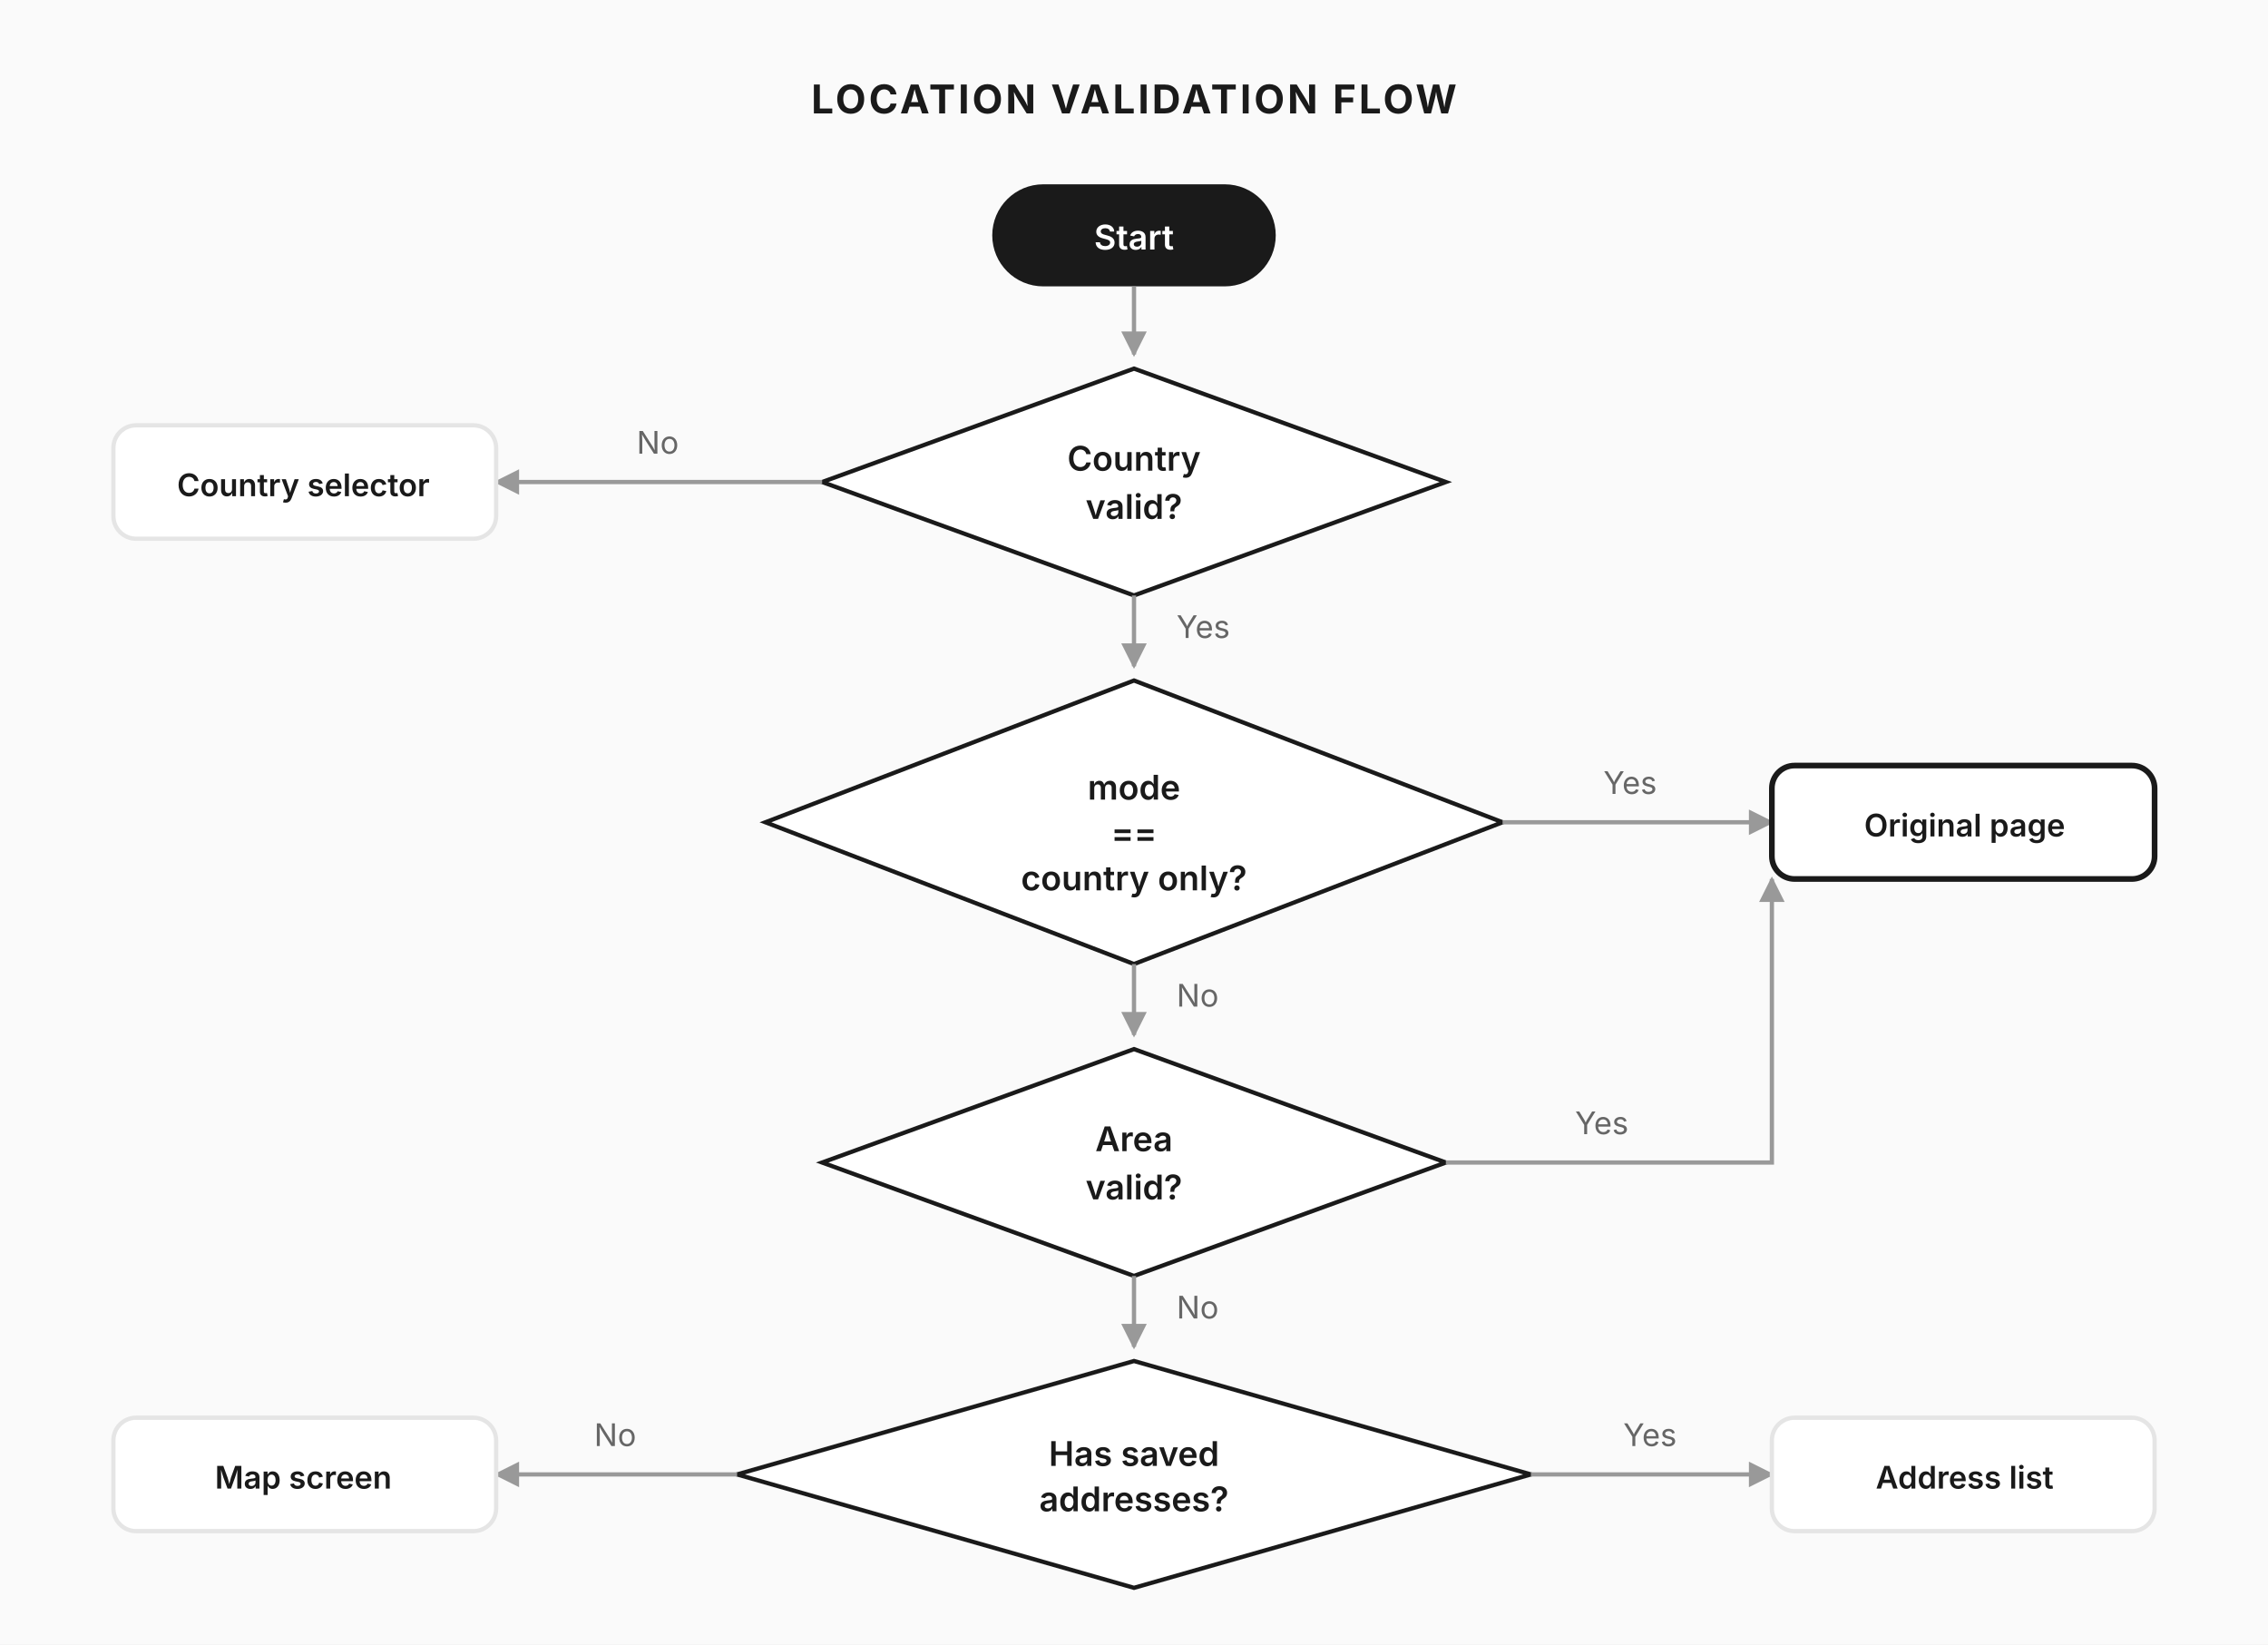
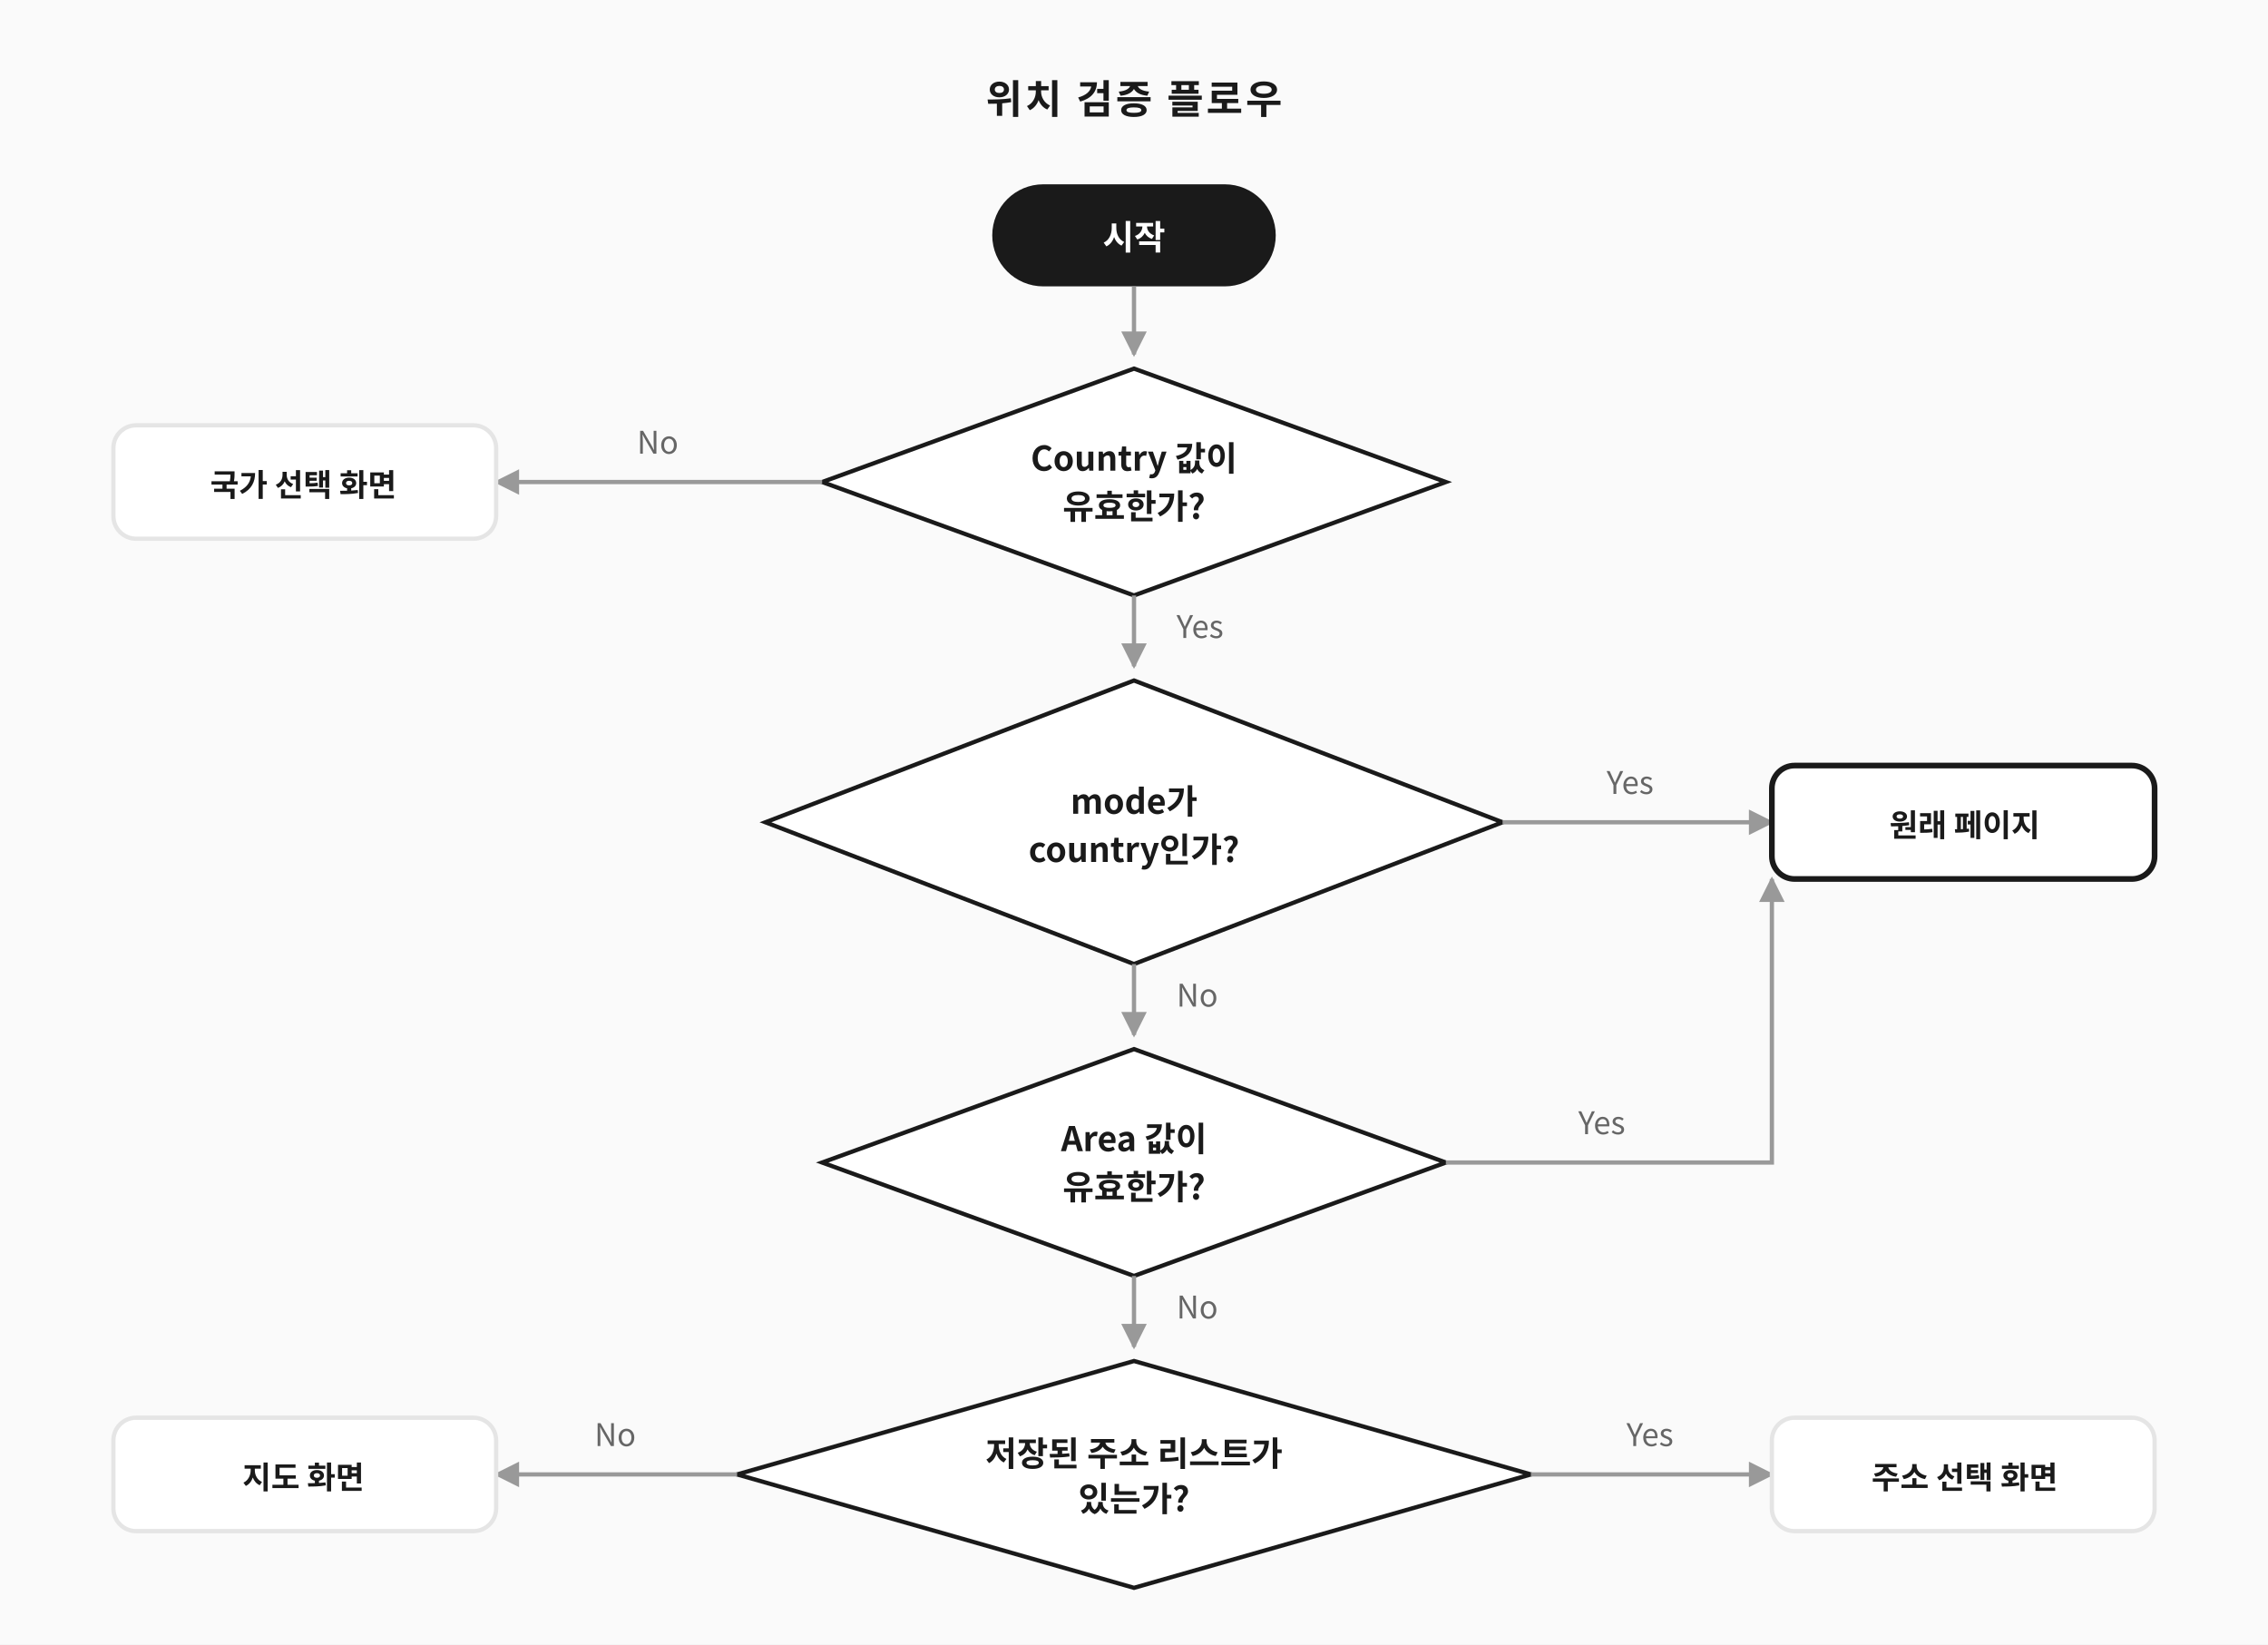
- <svg xmlns="http://www.w3.org/2000/svg" viewBox="0 0 800 580" font-family="system-ui, -apple-system, sans-serif">
+ <svg xmlns="http://www.w3.org/2000/svg" viewBox="0 0 800 580" font-family="'Noto Sans CJK KR', 'Noto Sans KR', system-ui, -apple-system, sans-serif">
  <rect width="800" height="580" fill="#FAFAFA" />
-   <text x="400" y="40" text-anchor="middle" font-size="14" font-weight="700" fill="#1a1a1a" letter-spacing="1">LOCATION VALIDATION FLOW</text>
+   <text x="400" y="40" text-anchor="middle" font-size="14" font-weight="700" fill="#1a1a1a" letter-spacing="1">위치 검증 플로우</text>
  <g>
    <rect x="350" y="65" width="100" height="36" rx="18" fill="#1a1a1a" />
-     <text x="400" y="88" text-anchor="middle" font-size="12" font-weight="600" fill="#FFFFFF">Start</text>
+     <text x="400" y="88" text-anchor="middle" font-size="12" font-weight="600" fill="#FFFFFF">시작</text>
  </g>
  <line x1="400" y1="101" x2="400" y2="125" stroke="#999" stroke-width="1.5" marker-end="url(#arrow)" />
  <g>
    <polygon points="400,130 510,170 400,210 290,170" fill="#FFFFFF" stroke="#1a1a1a" stroke-width="1.5" />
-     <text x="400" y="166" text-anchor="middle" font-size="12" font-weight="600" fill="#1a1a1a">Country</text>
-     <text x="400" y="183" text-anchor="middle" font-size="12" font-weight="600" fill="#1a1a1a">valid?</text>
+     <text x="400" y="166" text-anchor="middle" font-size="12" font-weight="600" fill="#1a1a1a">Country 값이</text>
+     <text x="400" y="183" text-anchor="middle" font-size="12" font-weight="600" fill="#1a1a1a">유효한가?</text>
  </g>
  <g stroke="#999" stroke-width="1.5" fill="none">
    <path d="M 290 170 L 175 170" marker-end="url(#arrow)" />
  </g>
  <text x="232" y="160" text-anchor="middle" font-size="11" fill="#666">No</text>
  <g>
    <rect x="40" y="150" width="135" height="40" rx="8" fill="#FFFFFF" stroke="#E5E5E5" stroke-width="1.5" />
-     <text x="107" y="175" text-anchor="middle" font-size="11" font-weight="600" fill="#1a1a1a">Country selector</text>
+     <text x="107" y="175" text-anchor="middle" font-size="11" font-weight="600" fill="#1a1a1a">국가 선택 화면</text>
  </g>
  <line x1="400" y1="210" x2="400" y2="235" stroke="#999" stroke-width="1.5" marker-end="url(#arrow)" />
  <text x="415" y="225" font-size="11" fill="#666">Yes</text>
  <g>
    <polygon points="400,240 530,290 400,340 270,290" fill="#FFFFFF" stroke="#1a1a1a" stroke-width="1.5" />
-     <text x="400" y="282" text-anchor="middle" font-size="12" font-weight="600" fill="#1a1a1a">mode</text>
-     <text x="400" y="298" text-anchor="middle" font-size="12" font-weight="600" fill="#1a1a1a">==</text>
-     <text x="400" y="314" text-anchor="middle" font-size="12" font-weight="600" fill="#1a1a1a">country only?</text>
+     <text x="400" y="287" text-anchor="middle" font-size="12" font-weight="600" fill="#1a1a1a">mode가</text>
+     <text x="400" y="304" text-anchor="middle" font-size="12" font-weight="600" fill="#1a1a1a">country인가?</text>
  </g>
  <g stroke="#999" stroke-width="1.5" fill="none">
    <path d="M 530 290 L 625 290" marker-end="url(#arrow)" />
  </g>
  <text x="575" y="280" text-anchor="middle" font-size="11" fill="#666">Yes</text>
  <g>
    <rect x="625" y="270" width="135" height="40" rx="8" fill="#FFFFFF" stroke="#1a1a1a" stroke-width="2" />
-     <text x="693" y="295" text-anchor="middle" font-size="11" font-weight="600" fill="#1a1a1a">Original page</text>
+     <text x="693" y="295" text-anchor="middle" font-size="11" font-weight="600" fill="#1a1a1a">원래 페이지</text>
  </g>
  <line x1="400" y1="340" x2="400" y2="365" stroke="#999" stroke-width="1.5" marker-end="url(#arrow)" />
  <text x="415" y="355" font-size="11" fill="#666">No</text>
  <g>
    <polygon points="400,370 510,410 400,450 290,410" fill="#FFFFFF" stroke="#1a1a1a" stroke-width="1.5" />
-     <text x="400" y="406" text-anchor="middle" font-size="12" font-weight="600" fill="#1a1a1a">Area</text>
-     <text x="400" y="423" text-anchor="middle" font-size="12" font-weight="600" fill="#1a1a1a">valid?</text>
+     <text x="400" y="406" text-anchor="middle" font-size="12" font-weight="600" fill="#1a1a1a">Area 값이</text>
+     <text x="400" y="423" text-anchor="middle" font-size="12" font-weight="600" fill="#1a1a1a">유효한가?</text>
  </g>
  <g stroke="#999" stroke-width="1.5" fill="none">
    <path d="M 510 410 L 625 410 L 625 310" marker-end="url(#arrow)" />
  </g>
  <text x="565" y="400" text-anchor="middle" font-size="11" fill="#666">Yes</text>
  <line x1="400" y1="450" x2="400" y2="475" stroke="#999" stroke-width="1.5" marker-end="url(#arrow)" />
  <text x="415" y="465" font-size="11" fill="#666">No</text>
  <g>
    <polygon points="400,480 540,520 400,560 260,520" fill="#FFFFFF" stroke="#1a1a1a" stroke-width="1.5" />
-     <text x="400" y="517" text-anchor="middle" font-size="12" font-weight="600" fill="#1a1a1a">Has saved</text>
-     <text x="400" y="533" text-anchor="middle" font-size="12" font-weight="600" fill="#1a1a1a">addresses?</text>
+     <text x="400" y="517" text-anchor="middle" font-size="12" font-weight="600" fill="#1a1a1a">저장된 주소 리스트가</text>
+     <text x="400" y="533" text-anchor="middle" font-size="12" font-weight="600" fill="#1a1a1a">있는가?</text>
  </g>
  <g stroke="#999" stroke-width="1.5" fill="none">
    <path d="M 260 520 L 175 520" marker-end="url(#arrow)" />
  </g>
  <text x="217" y="510" text-anchor="middle" font-size="11" fill="#666">No</text>
  <g>
    <rect x="40" y="500" width="135" height="40" rx="8" fill="#FFFFFF" stroke="#E5E5E5" stroke-width="1.5" />
-     <text x="107" y="525" text-anchor="middle" font-size="11" font-weight="600" fill="#1a1a1a">Map screen</text>
+     <text x="107" y="525" text-anchor="middle" font-size="11" font-weight="600" fill="#1a1a1a">지도 화면</text>
  </g>
  <g stroke="#999" stroke-width="1.5" fill="none">
    <path d="M 540 520 L 625 520" marker-end="url(#arrow)" />
  </g>
  <text x="582" y="510" text-anchor="middle" font-size="11" fill="#666">Yes</text>
  <g>
    <rect x="625" y="500" width="135" height="40" rx="8" fill="#FFFFFF" stroke="#E5E5E5" stroke-width="1.5" />
-     <text x="693" y="525" text-anchor="middle" font-size="11" font-weight="600" fill="#1a1a1a">Address list</text>
+     <text x="693" y="525" text-anchor="middle" font-size="11" font-weight="600" fill="#1a1a1a">주소 선택 화면</text>
  </g>
  <defs>
    <marker id="arrow" viewBox="0 0 10 10" refX="9" refY="5" markerWidth="6" markerHeight="6" orient="auto-start-reverse">
      <path d="M 0 0 L 10 5 L 0 10 z" fill="#999" />
    </marker>
  </defs>
</svg>
